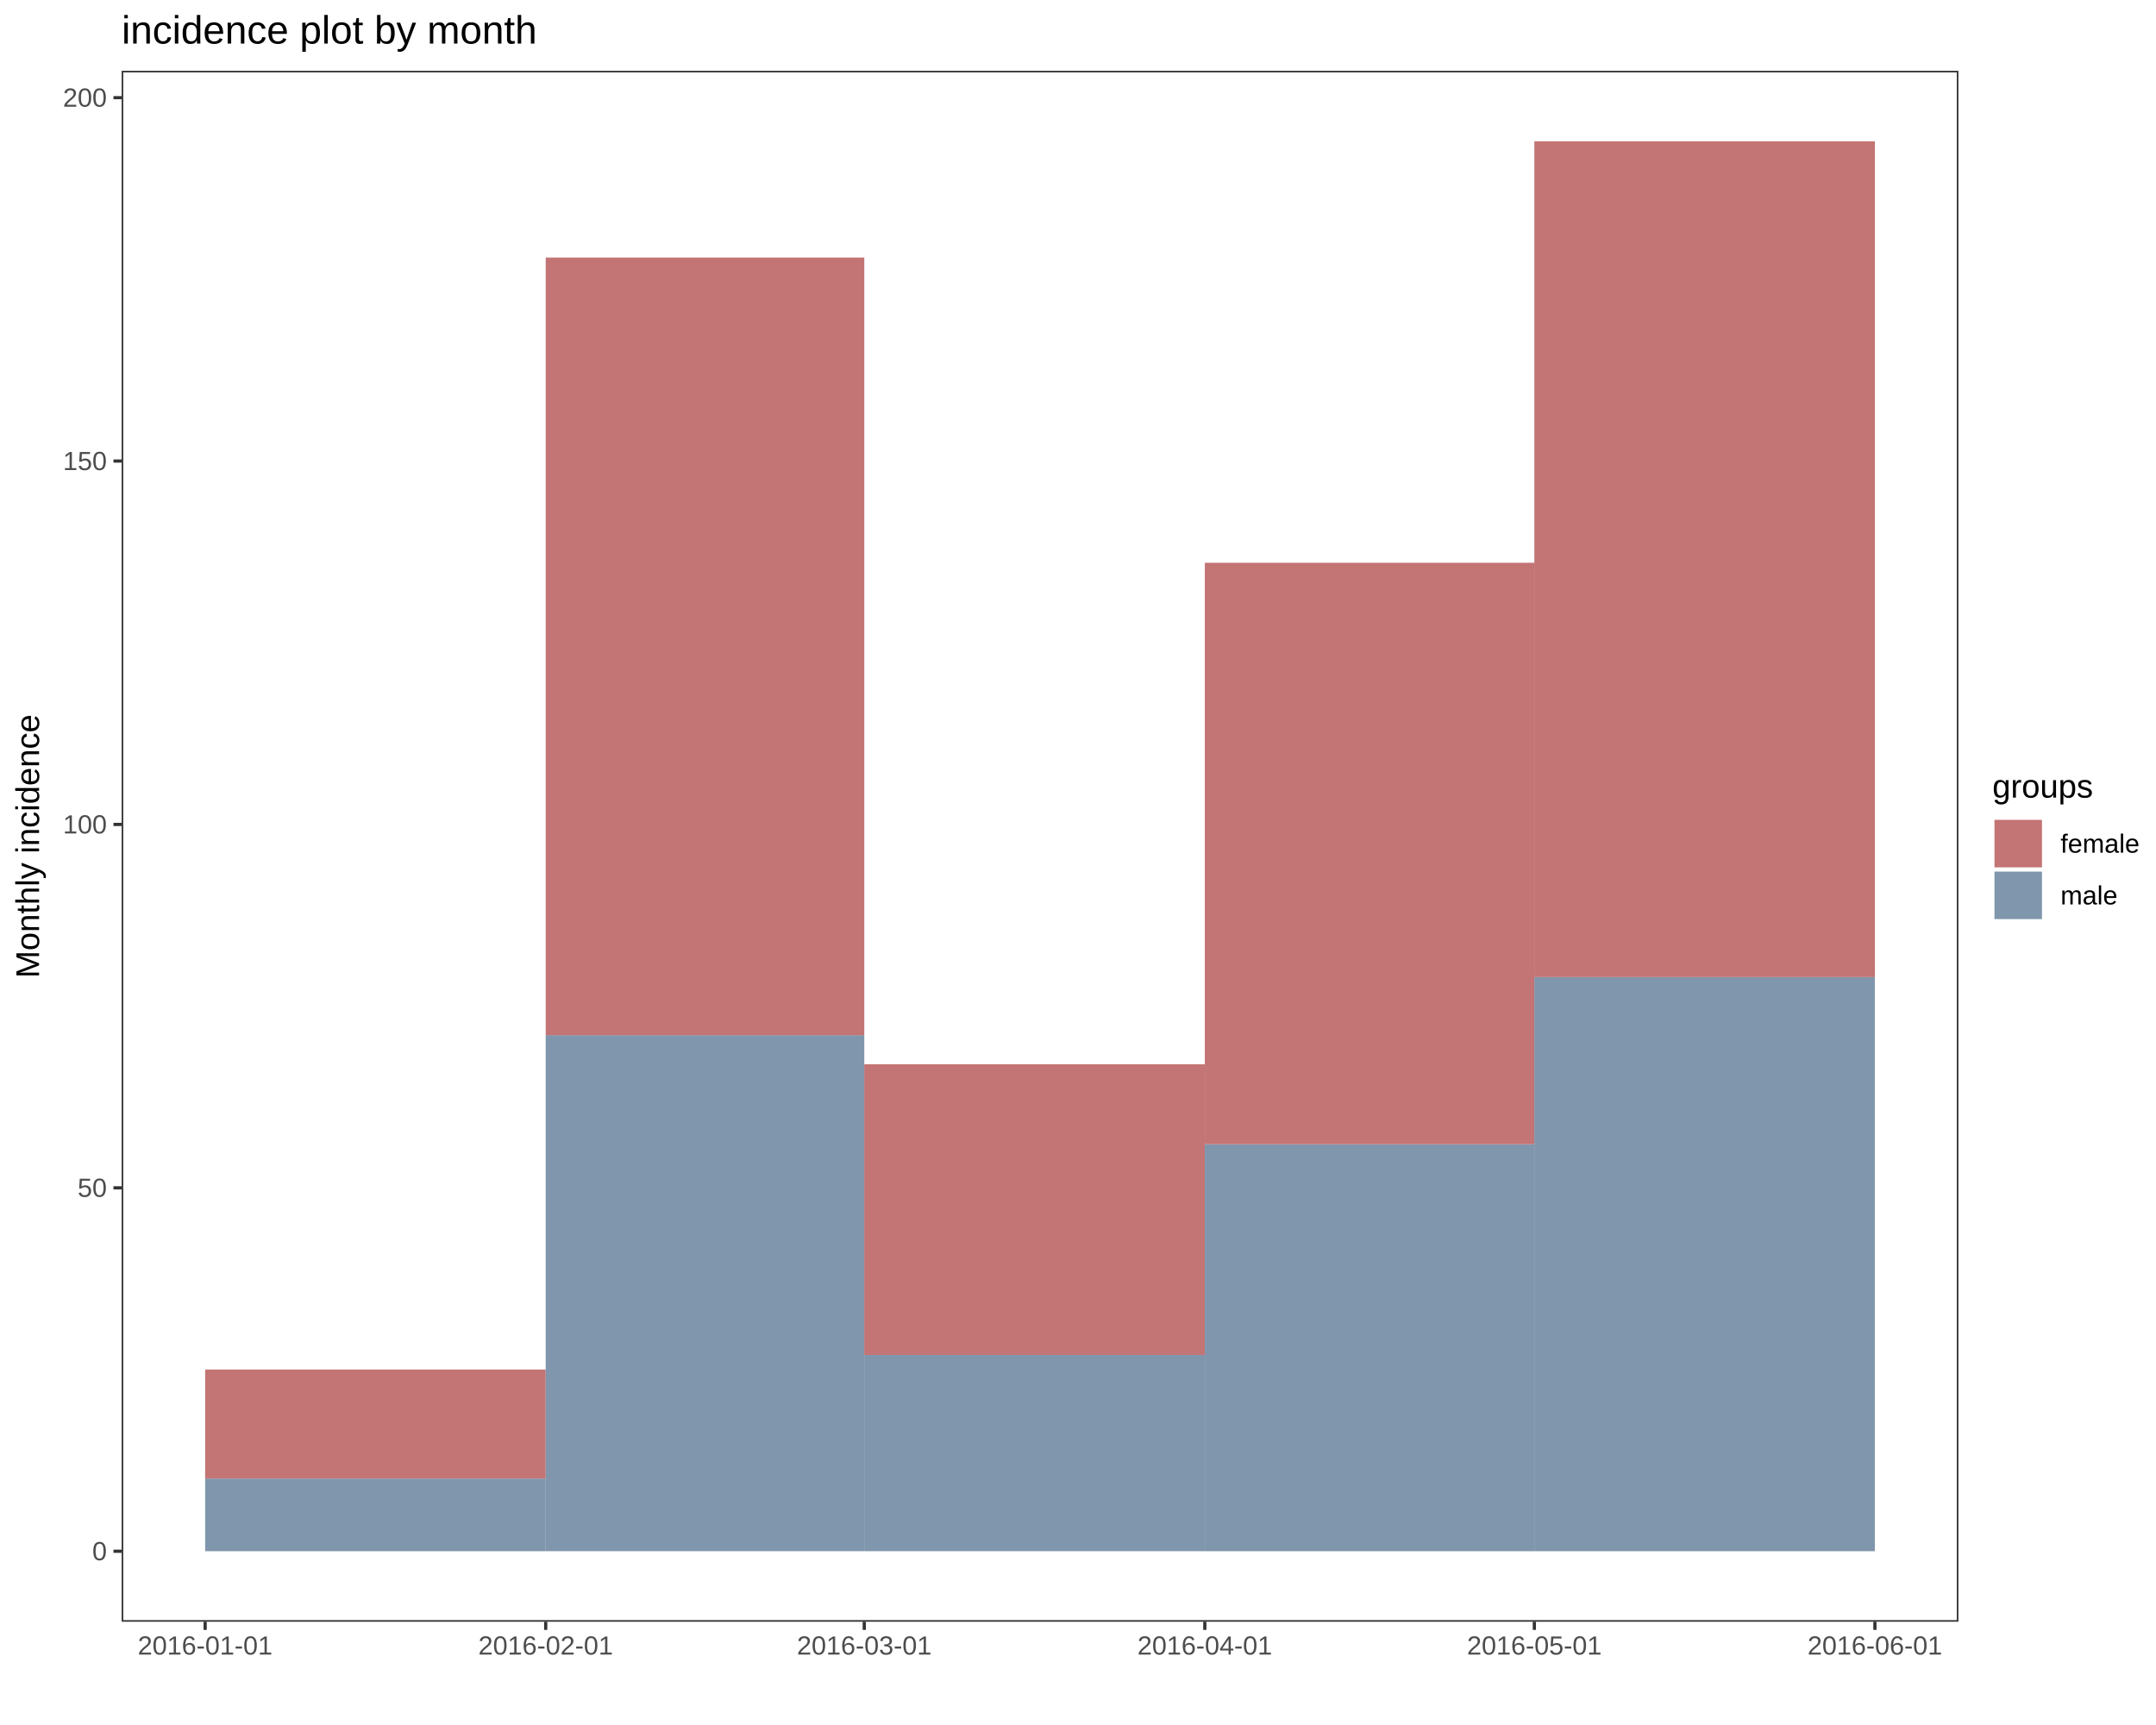
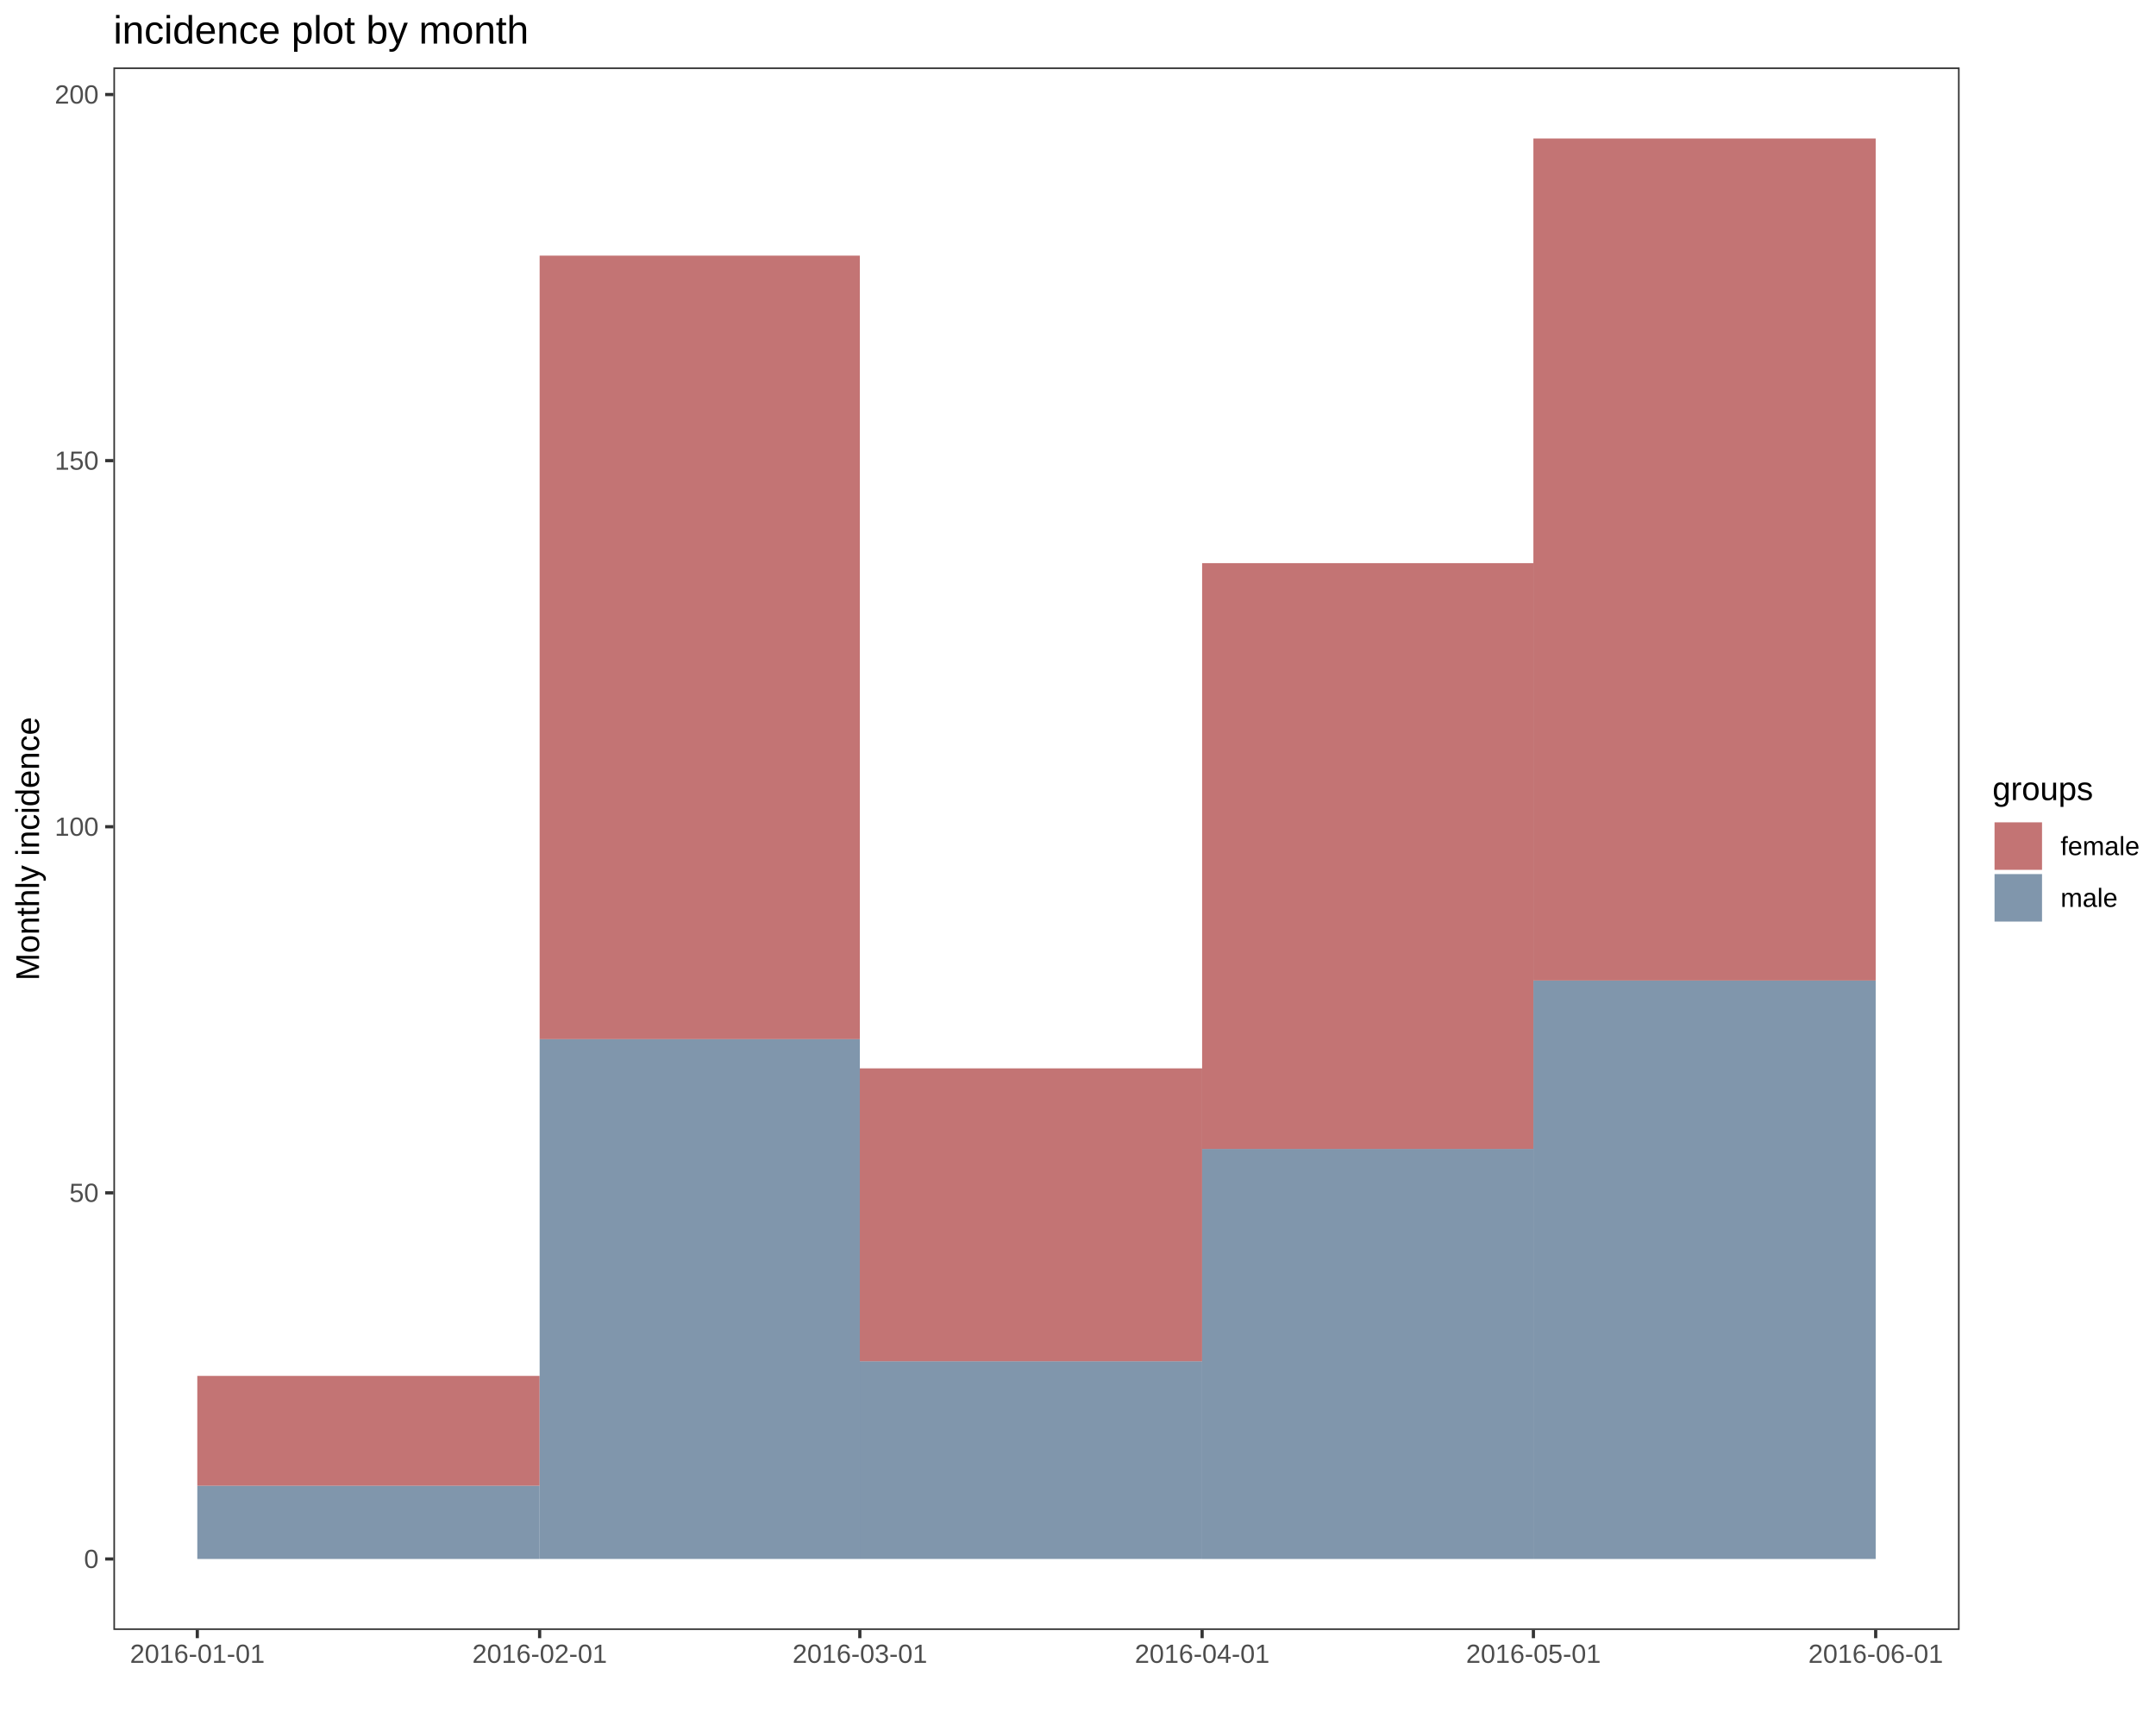
<svg xmlns="http://www.w3.org/2000/svg" viewBox="0 0 720.00 576.00">
  <defs>
    <style type="text/css">
-     line, polyline, path, rect, circle {
+     line, polyline, polygon, path, rect, circle {
      fill: none;
      stroke: #000000;
      stroke-linecap: round;
      stroke-linejoin: round;
      stroke-miterlimit: 10.00;
    }
  </style>
  </defs>
  <rect width="100%" height="100%" style="stroke: none; fill: #FFFFFF;" />
  <rect x="0.00" y="0.00" width="720.00" height="576.00" style="stroke-width: 1.07; stroke: #FFFFFF; fill: #FFFFFF;" />
  <defs>
-     <clipPath id="cpNDAuNjMwOXw2NTQuMDF8NTQxLjUwN3wyMy42MjY1">
-       <rect x="40.63" y="23.63" width="613.38" height="517.88" />
+     <clipPath id="cpMzcuODd8NjU0LjQxfDU0NC4yN3wyMi41Mg==">
+       <rect x="37.87" y="22.52" width="616.54" height="521.75" />
    </clipPath>
  </defs>
-   <rect x="40.63" y="23.63" width="613.38" height="517.88" style="stroke-width: 1.07; stroke: none; fill: #FFFFFF;" clip-path="url(#cpNDAuNjMwOXw2NTQuMDF8NTQxLjUwN3wyMy42MjY1)" />
-   <rect x="68.51" y="493.70" width="113.72" height="24.27" style="stroke-width: 1.07; stroke: none; stroke-linecap: butt; fill: #4A6A8A; fill-opacity: 0.70;" clip-path="url(#cpNDAuNjMwOXw2NTQuMDF8NTQxLjUwN3wyMy42MjY1)" />
-   <rect x="68.51" y="457.30" width="113.72" height="36.40" style="stroke-width: 1.07; stroke: none; stroke-linecap: butt; fill: #AA3939; fill-opacity: 0.70;" clip-path="url(#cpNDAuNjMwOXw2NTQuMDF8NTQxLjUwN3wyMy42MjY1)" />
-   <rect x="182.24" y="345.66" width="106.39" height="172.30" style="stroke-width: 1.07; stroke: none; stroke-linecap: butt; fill: #4A6A8A; fill-opacity: 0.70;" clip-path="url(#cpNDAuNjMwOXw2NTQuMDF8NTQxLjUwN3wyMy42MjY1)" />
-   <rect x="182.24" y="86.00" width="106.39" height="259.67" style="stroke-width: 1.07; stroke: none; stroke-linecap: butt; fill: #AA3939; fill-opacity: 0.70;" clip-path="url(#cpNDAuNjMwOXw2NTQuMDF8NTQxLjUwN3wyMy42MjY1)" />
-   <rect x="288.62" y="452.44" width="113.72" height="65.52" style="stroke-width: 1.07; stroke: none; stroke-linecap: butt; fill: #4A6A8A; fill-opacity: 0.70;" clip-path="url(#cpNDAuNjMwOXw2NTQuMDF8NTQxLjUwN3wyMy42MjY1)" />
-   <rect x="288.62" y="355.37" width="113.72" height="97.07" style="stroke-width: 1.07; stroke: none; stroke-linecap: butt; fill: #AA3939; fill-opacity: 0.70;" clip-path="url(#cpNDAuNjMwOXw2NTQuMDF8NTQxLjUwN3wyMy42MjY1)" />
-   <rect x="402.35" y="382.07" width="110.06" height="135.90" style="stroke-width: 1.07; stroke: none; stroke-linecap: butt; fill: #4A6A8A; fill-opacity: 0.70;" clip-path="url(#cpNDAuNjMwOXw2NTQuMDF8NTQxLjUwN3wyMy42MjY1)" />
-   <rect x="402.35" y="187.92" width="110.06" height="194.14" style="stroke-width: 1.07; stroke: none; stroke-linecap: butt; fill: #AA3939; fill-opacity: 0.70;" clip-path="url(#cpNDAuNjMwOXw2NTQuMDF8NTQxLjUwN3wyMy42MjY1)" />
-   <rect x="512.40" y="326.25" width="113.72" height="191.72" style="stroke-width: 1.07; stroke: none; stroke-linecap: butt; fill: #4A6A8A; fill-opacity: 0.70;" clip-path="url(#cpNDAuNjMwOXw2NTQuMDF8NTQxLjUwN3wyMy42MjY1)" />
-   <rect x="512.40" y="47.17" width="113.72" height="279.08" style="stroke-width: 1.07; stroke: none; stroke-linecap: butt; fill: #AA3939; fill-opacity: 0.70;" clip-path="url(#cpNDAuNjMwOXw2NTQuMDF8NTQxLjUwN3wyMy42MjY1)" />
-   <rect x="40.63" y="23.63" width="613.38" height="517.88" style="stroke-width: 1.07; stroke: #333333;" clip-path="url(#cpNDAuNjMwOXw2NTQuMDF8NTQxLjUwN3wyMy42MjY1)" />
+   <rect x="37.87" y="22.52" width="616.54" height="521.75" style="stroke-width: 1.07; stroke: none; fill: #FFFFFF;" clip-path="url(#cpMzcuODd8NjU0LjQxfDU0NC4yN3wyMi41Mg==)" />
+   <rect x="65.89" y="496.11" width="114.31" height="24.45" style="stroke-width: 1.07; stroke: none; stroke-linecap: butt; fill: #4A6A8A; fill-opacity: 0.70;" clip-path="url(#cpMzcuODd8NjU0LjQxfDU0NC4yN3wyMi41Mg==)" />
+   <rect x="65.89" y="459.43" width="114.31" height="36.67" style="stroke-width: 1.07; stroke: none; stroke-linecap: butt; fill: #AA3939; fill-opacity: 0.70;" clip-path="url(#cpMzcuODd8NjU0LjQxfDU0NC4yN3wyMi41Mg==)" />
+   <rect x="180.21" y="346.96" width="106.94" height="173.59" style="stroke-width: 1.07; stroke: none; stroke-linecap: butt; fill: #4A6A8A; fill-opacity: 0.70;" clip-path="url(#cpMzcuODd8NjU0LjQxfDU0NC4yN3wyMi41Mg==)" />
+   <rect x="180.21" y="85.36" width="106.94" height="261.61" style="stroke-width: 1.07; stroke: none; stroke-linecap: butt; fill: #AA3939; fill-opacity: 0.70;" clip-path="url(#cpMzcuODd8NjU0LjQxfDU0NC4yN3wyMi41Mg==)" />
+   <rect x="287.14" y="454.54" width="114.31" height="66.01" style="stroke-width: 1.07; stroke: none; stroke-linecap: butt; fill: #4A6A8A; fill-opacity: 0.70;" clip-path="url(#cpMzcuODd8NjU0LjQxfDU0NC4yN3wyMi41Mg==)" />
+   <rect x="287.14" y="356.74" width="114.31" height="97.80" style="stroke-width: 1.07; stroke: none; stroke-linecap: butt; fill: #AA3939; fill-opacity: 0.70;" clip-path="url(#cpMzcuODd8NjU0LjQxfDU0NC4yN3wyMi41Mg==)" />
+   <rect x="401.45" y="383.64" width="110.62" height="136.92" style="stroke-width: 1.07; stroke: none; stroke-linecap: butt; fill: #4A6A8A; fill-opacity: 0.70;" clip-path="url(#cpMzcuODd8NjU0LjQxfDU0NC4yN3wyMi41Mg==)" />
+   <rect x="401.45" y="188.04" width="110.62" height="195.60" style="stroke-width: 1.07; stroke: none; stroke-linecap: butt; fill: #AA3939; fill-opacity: 0.70;" clip-path="url(#cpMzcuODd8NjU0LjQxfDU0NC4yN3wyMi41Mg==)" />
+   <rect x="512.08" y="327.41" width="114.31" height="193.15" style="stroke-width: 1.07; stroke: none; stroke-linecap: butt; fill: #4A6A8A; fill-opacity: 0.70;" clip-path="url(#cpMzcuODd8NjU0LjQxfDU0NC4yN3wyMi41Mg==)" />
+   <rect x="512.08" y="46.24" width="114.31" height="281.17" style="stroke-width: 1.07; stroke: none; stroke-linecap: butt; fill: #AA3939; fill-opacity: 0.70;" clip-path="url(#cpMzcuODd8NjU0LjQxfDU0NC4yN3wyMi41Mg==)" />
+   <rect x="37.87" y="22.52" width="616.54" height="521.75" style="stroke-width: 1.07; stroke: #333333;" clip-path="url(#cpMzcuODd8NjU0LjQxfDU0NC4yN3wyMi41Mg==)" />
  <defs>
-     <clipPath id="cpMHw3MjB8NTc2fDA=">
+     <clipPath id="cpMC4wMHw3MjAuMDB8NTc2LjAwfDAuMDA=">
      <rect x="0.00" y="0.00" width="720.00" height="576.00" />
    </clipPath>
  </defs>
-   <g clip-path="url(#cpMHw3MjB8NTc2fDA=)">
-     <text x="30.81" y="520.99" style="font-size: 8.80px; fill: #4D4D4D; font-family: Liberation Sans;" textLength="4.89px" lengthAdjust="spacingAndGlyphs">0</text>
+   <g clip-path="url(#cpMC4wMHw3MjAuMDB8NTc2LjAwfDAuMDA=)">
+     <text x="28.05" y="523.58" style="font-size: 8.80px; fill: #4D4D4D; font-family: Liberation Sans;" textLength="4.89px" lengthAdjust="spacingAndGlyphs">0</text>
  </g>
-   <g clip-path="url(#cpMHw3MjB8NTc2fDA=)">
-     <text x="25.91" y="399.65" style="font-size: 8.80px; fill: #4D4D4D; font-family: Liberation Sans;" textLength="9.79px" lengthAdjust="spacingAndGlyphs">50</text>
+   <g clip-path="url(#cpMC4wMHw3MjAuMDB8NTc2LjAwfDAuMDA=)">
+     <text x="23.16" y="401.33" style="font-size: 8.80px; fill: #4D4D4D; font-family: Liberation Sans;" textLength="9.78px" lengthAdjust="spacingAndGlyphs">50</text>
  </g>
-   <g clip-path="url(#cpMHw3MjB8NTc2fDA=)">
-     <text x="21.02" y="278.31" style="font-size: 8.80px; fill: #4D4D4D; font-family: Liberation Sans;" textLength="14.68px" lengthAdjust="spacingAndGlyphs">100</text>
+   <g clip-path="url(#cpMC4wMHw3MjAuMDB8NTc2LjAwfDAuMDA=)">
+     <text x="18.27" y="279.08" style="font-size: 8.80px; fill: #4D4D4D; font-family: Liberation Sans;" textLength="14.67px" lengthAdjust="spacingAndGlyphs">100</text>
  </g>
-   <g clip-path="url(#cpMHw3MjB8NTc2fDA=)">
-     <text x="21.02" y="156.97" style="font-size: 8.80px; fill: #4D4D4D; font-family: Liberation Sans;" textLength="14.68px" lengthAdjust="spacingAndGlyphs">150</text>
+   <g clip-path="url(#cpMC4wMHw3MjAuMDB8NTc2LjAwfDAuMDA=)">
+     <text x="18.27" y="156.84" style="font-size: 8.80px; fill: #4D4D4D; font-family: Liberation Sans;" textLength="14.67px" lengthAdjust="spacingAndGlyphs">150</text>
  </g>
-   <g clip-path="url(#cpMHw3MjB8NTc2fDA=)">
-     <text x="21.02" y="35.63" style="font-size: 8.80px; fill: #4D4D4D; font-family: Liberation Sans;" textLength="14.68px" lengthAdjust="spacingAndGlyphs">200</text>
+   <g clip-path="url(#cpMC4wMHw3MjAuMDB8NTc2LjAwfDAuMDA=)">
+     <text x="18.27" y="34.59" style="font-size: 8.80px; fill: #4D4D4D; font-family: Liberation Sans;" textLength="14.67px" lengthAdjust="spacingAndGlyphs">200</text>
  </g>
-   <polyline points="37.89,517.97 40.63,517.97 " style="stroke-width: 1.07; stroke: #333333; stroke-linecap: butt;" clip-path="url(#cpMHw3MjB8NTc2fDA=)" />
-   <polyline points="37.89,396.63 40.63,396.63 " style="stroke-width: 1.07; stroke: #333333; stroke-linecap: butt;" clip-path="url(#cpMHw3MjB8NTc2fDA=)" />
-   <polyline points="37.89,275.29 40.63,275.29 " style="stroke-width: 1.07; stroke: #333333; stroke-linecap: butt;" clip-path="url(#cpMHw3MjB8NTc2fDA=)" />
-   <polyline points="37.89,153.95 40.63,153.95 " style="stroke-width: 1.07; stroke: #333333; stroke-linecap: butt;" clip-path="url(#cpMHw3MjB8NTc2fDA=)" />
-   <polyline points="37.89,32.61 40.63,32.61 " style="stroke-width: 1.07; stroke: #333333; stroke-linecap: butt;" clip-path="url(#cpMHw3MjB8NTc2fDA=)" />
-   <polyline points="68.51,544.25 68.51,541.51 " style="stroke-width: 1.07; stroke: #333333; stroke-linecap: butt;" clip-path="url(#cpMHw3MjB8NTc2fDA=)" />
-   <polyline points="182.24,544.25 182.24,541.51 " style="stroke-width: 1.07; stroke: #333333; stroke-linecap: butt;" clip-path="url(#cpMHw3MjB8NTc2fDA=)" />
-   <polyline points="288.62,544.25 288.62,541.51 " style="stroke-width: 1.07; stroke: #333333; stroke-linecap: butt;" clip-path="url(#cpMHw3MjB8NTc2fDA=)" />
-   <polyline points="402.35,544.25 402.35,541.51 " style="stroke-width: 1.07; stroke: #333333; stroke-linecap: butt;" clip-path="url(#cpMHw3MjB8NTc2fDA=)" />
-   <polyline points="512.40,544.25 512.40,541.51 " style="stroke-width: 1.07; stroke: #333333; stroke-linecap: butt;" clip-path="url(#cpMHw3MjB8NTc2fDA=)" />
-   <polyline points="626.13,544.25 626.13,541.51 " style="stroke-width: 1.07; stroke: #333333; stroke-linecap: butt;" clip-path="url(#cpMHw3MjB8NTc2fDA=)" />
-   <g clip-path="url(#cpMHw3MjB8NTc2fDA=)">
-     <text x="46.00" y="552.49" style="font-size: 8.80px; fill: #4D4D4D; font-family: Liberation Sans;" textLength="45.01px" lengthAdjust="spacingAndGlyphs">2016-01-01</text>
+   <polyline points="35.13,520.56 37.87,520.56 " style="stroke-width: 1.07; stroke: #333333; stroke-linecap: butt;" clip-path="url(#cpMC4wMHw3MjAuMDB8NTc2LjAwfDAuMDA=)" />
+   <polyline points="35.13,398.31 37.87,398.31 " style="stroke-width: 1.07; stroke: #333333; stroke-linecap: butt;" clip-path="url(#cpMC4wMHw3MjAuMDB8NTc2LjAwfDAuMDA=)" />
+   <polyline points="35.13,276.06 37.87,276.06 " style="stroke-width: 1.07; stroke: #333333; stroke-linecap: butt;" clip-path="url(#cpMC4wMHw3MjAuMDB8NTc2LjAwfDAuMDA=)" />
+   <polyline points="35.13,153.81 37.87,153.81 " style="stroke-width: 1.07; stroke: #333333; stroke-linecap: butt;" clip-path="url(#cpMC4wMHw3MjAuMDB8NTc2LjAwfDAuMDA=)" />
+   <polyline points="35.13,31.57 37.87,31.57 " style="stroke-width: 1.07; stroke: #333333; stroke-linecap: butt;" clip-path="url(#cpMC4wMHw3MjAuMDB8NTc2LjAwfDAuMDA=)" />
+   <polyline points="65.89,547.01 65.89,544.27 " style="stroke-width: 1.07; stroke: #333333; stroke-linecap: butt;" clip-path="url(#cpMC4wMHw3MjAuMDB8NTc2LjAwfDAuMDA=)" />
+   <polyline points="180.21,547.01 180.21,544.27 " style="stroke-width: 1.07; stroke: #333333; stroke-linecap: butt;" clip-path="url(#cpMC4wMHw3MjAuMDB8NTc2LjAwfDAuMDA=)" />
+   <polyline points="287.14,547.01 287.14,544.27 " style="stroke-width: 1.07; stroke: #333333; stroke-linecap: butt;" clip-path="url(#cpMC4wMHw3MjAuMDB8NTc2LjAwfDAuMDA=)" />
+   <polyline points="401.45,547.01 401.45,544.27 " style="stroke-width: 1.07; stroke: #333333; stroke-linecap: butt;" clip-path="url(#cpMC4wMHw3MjAuMDB8NTc2LjAwfDAuMDA=)" />
+   <polyline points="512.08,547.01 512.08,544.27 " style="stroke-width: 1.07; stroke: #333333; stroke-linecap: butt;" clip-path="url(#cpMC4wMHw3MjAuMDB8NTc2LjAwfDAuMDA=)" />
+   <polyline points="626.39,547.01 626.39,544.27 " style="stroke-width: 1.07; stroke: #333333; stroke-linecap: butt;" clip-path="url(#cpMC4wMHw3MjAuMDB8NTc2LjAwfDAuMDA=)" />
+   <g clip-path="url(#cpMC4wMHw3MjAuMDB8NTc2LjAwfDAuMDA=)">
+     <text x="43.41" y="555.25" style="font-size: 8.80px; fill: #4D4D4D; font-family: Liberation Sans;" textLength="44.97px" lengthAdjust="spacingAndGlyphs">2016-01-01</text>
  </g>
-   <g clip-path="url(#cpMHw3MjB8NTc2fDA=)">
-     <text x="159.73" y="552.49" style="font-size: 8.80px; fill: #4D4D4D; font-family: Liberation Sans;" textLength="45.01px" lengthAdjust="spacingAndGlyphs">2016-02-01</text>
+   <g clip-path="url(#cpMC4wMHw3MjAuMDB8NTc2LjAwfDAuMDA=)">
+     <text x="157.72" y="555.25" style="font-size: 8.80px; fill: #4D4D4D; font-family: Liberation Sans;" textLength="44.97px" lengthAdjust="spacingAndGlyphs">2016-02-01</text>
  </g>
-   <g clip-path="url(#cpMHw3MjB8NTc2fDA=)">
-     <text x="266.12" y="552.49" style="font-size: 8.80px; fill: #4D4D4D; font-family: Liberation Sans;" textLength="45.01px" lengthAdjust="spacingAndGlyphs">2016-03-01</text>
+   <g clip-path="url(#cpMC4wMHw3MjAuMDB8NTc2LjAwfDAuMDA=)">
+     <text x="264.66" y="555.25" style="font-size: 8.80px; fill: #4D4D4D; font-family: Liberation Sans;" textLength="44.97px" lengthAdjust="spacingAndGlyphs">2016-03-01</text>
  </g>
-   <g clip-path="url(#cpMHw3MjB8NTc2fDA=)">
-     <text x="379.84" y="552.49" style="font-size: 8.80px; fill: #4D4D4D; font-family: Liberation Sans;" textLength="45.01px" lengthAdjust="spacingAndGlyphs">2016-04-01</text>
+   <g clip-path="url(#cpMC4wMHw3MjAuMDB8NTc2LjAwfDAuMDA=)">
+     <text x="378.97" y="555.25" style="font-size: 8.80px; fill: #4D4D4D; font-family: Liberation Sans;" textLength="44.97px" lengthAdjust="spacingAndGlyphs">2016-04-01</text>
  </g>
-   <g clip-path="url(#cpMHw3MjB8NTc2fDA=)">
-     <text x="489.90" y="552.49" style="font-size: 8.80px; fill: #4D4D4D; font-family: Liberation Sans;" textLength="45.01px" lengthAdjust="spacingAndGlyphs">2016-05-01</text>
+   <g clip-path="url(#cpMC4wMHw3MjAuMDB8NTc2LjAwfDAuMDA=)">
+     <text x="489.59" y="555.25" style="font-size: 8.80px; fill: #4D4D4D; font-family: Liberation Sans;" textLength="44.97px" lengthAdjust="spacingAndGlyphs">2016-05-01</text>
  </g>
-   <g clip-path="url(#cpMHw3MjB8NTc2fDA=)">
-     <text x="603.62" y="552.49" style="font-size: 8.80px; fill: #4D4D4D; font-family: Liberation Sans;" textLength="45.01px" lengthAdjust="spacingAndGlyphs">2016-06-01</text>
+   <g clip-path="url(#cpMC4wMHw3MjAuMDB8NTc2LjAwfDAuMDA=)">
+     <text x="603.90" y="555.25" style="font-size: 8.80px; fill: #4D4D4D; font-family: Liberation Sans;" textLength="44.97px" lengthAdjust="spacingAndGlyphs">2016-06-01</text>
  </g>
-   <g clip-path="url(#cpMHw3MjB8NTc2fDA=)">
-     <text transform="translate(13.05,326.59) rotate(-90)" style="font-size: 11.00px; font-family: Liberation Sans;" textLength="88.05px" lengthAdjust="spacingAndGlyphs">Monthly incidence</text>
+   <g clip-path="url(#cpMC4wMHw3MjAuMDB8NTc2LjAwfDAuMDA=)">
+     <text transform="translate(13.04,327.44) rotate(-90)" style="font-size: 11.00px; font-family: Liberation Sans;" textLength="88.09px" lengthAdjust="spacingAndGlyphs">Monthly incidence</text>
  </g>
-   <rect x="665.35" y="257.52" width="49.17" height="50.10" style="stroke-width: 1.07; stroke: none; fill: #FFFFFF;" clip-path="url(#cpMHw3MjB8NTc2fDA=)" />
-   <g clip-path="url(#cpMHw3MjB8NTc2fDA=)">
-     <text x="665.35" y="266.33" style="font-size: 11.00px; font-family: Liberation Sans;" textLength="33.63px" lengthAdjust="spacingAndGlyphs">groups</text>
+   <rect x="665.37" y="258.35" width="49.15" height="50.09" style="stroke-width: 1.07; stroke: none; fill: #FFFFFF;" clip-path="url(#cpMC4wMHw3MjAuMDB8NTc2LjAwfDAuMDA=)" />
+   <g clip-path="url(#cpMC4wMHw3MjAuMDB8NTc2LjAwfDAuMDA=)">
+     <text x="665.37" y="267.16" style="font-size: 11.00px; font-family: Liberation Sans;" textLength="33.66px" lengthAdjust="spacingAndGlyphs">groups</text>
  </g>
-   <rect x="665.35" y="273.06" width="17.28" height="17.28" style="stroke-width: 1.07; stroke: none; fill: #FFFFFF;" clip-path="url(#cpMHw3MjB8NTc2fDA=)" />
-   <rect x="666.06" y="273.76" width="15.86" height="15.86" style="stroke-width: 1.07; stroke: none; stroke-linejoin: miter; fill: #AA3939; fill-opacity: 0.70;" clip-path="url(#cpMHw3MjB8NTc2fDA=)" />
-   <rect x="665.35" y="290.34" width="17.28" height="17.28" style="stroke-width: 1.07; stroke: none; fill: #FFFFFF;" clip-path="url(#cpMHw3MjB8NTc2fDA=)" />
-   <rect x="666.06" y="291.04" width="15.86" height="15.86" style="stroke-width: 1.07; stroke: none; stroke-linejoin: miter; fill: #4A6A8A; fill-opacity: 0.70;" clip-path="url(#cpMHw3MjB8NTc2fDA=)" />
-   <g clip-path="url(#cpMHw3MjB8NTc2fDA=)">
-     <text x="688.11" y="284.72" style="font-size: 8.80px; font-family: Liberation Sans;" textLength="26.41px" lengthAdjust="spacingAndGlyphs">female</text>
+   <rect x="665.37" y="273.88" width="17.28" height="17.28" style="stroke-width: 1.07; stroke: none; fill: #FFFFFF;" clip-path="url(#cpMC4wMHw3MjAuMDB8NTc2LjAwfDAuMDA=)" />
+   <rect x="666.08" y="274.59" width="15.86" height="15.86" style="stroke-width: 1.07; stroke: none; stroke-linejoin: miter; fill: #AA3939; fill-opacity: 0.70;" clip-path="url(#cpMC4wMHw3MjAuMDB8NTc2LjAwfDAuMDA=)" />
+   <rect x="665.37" y="291.16" width="17.28" height="17.28" style="stroke-width: 1.07; stroke: none; fill: #FFFFFF;" clip-path="url(#cpMC4wMHw3MjAuMDB8NTc2LjAwfDAuMDA=)" />
+   <rect x="666.08" y="291.87" width="15.86" height="15.86" style="stroke-width: 1.07; stroke: none; stroke-linejoin: miter; fill: #4A6A8A; fill-opacity: 0.70;" clip-path="url(#cpMC4wMHw3MjAuMDB8NTc2LjAwfDAuMDA=)" />
+   <g clip-path="url(#cpMC4wMHw3MjAuMDB8NTc2LjAwfDAuMDA=)">
+     <text x="688.13" y="285.54" style="font-size: 8.80px; font-family: Liberation Sans;" textLength="26.39px" lengthAdjust="spacingAndGlyphs">female</text>
  </g>
-   <g clip-path="url(#cpMHw3MjB8NTc2fDA=)">
-     <text x="688.11" y="302.00" style="font-size: 8.80px; font-family: Liberation Sans;" textLength="19.07px" lengthAdjust="spacingAndGlyphs">male</text>
+   <g clip-path="url(#cpMC4wMHw3MjAuMDB8NTc2LjAwfDAuMDA=)">
+     <text x="688.13" y="302.82" style="font-size: 8.80px; font-family: Liberation Sans;" textLength="19.06px" lengthAdjust="spacingAndGlyphs">male</text>
  </g>
-   <g clip-path="url(#cpMHw3MjB8NTc2fDA=)">
-     <text x="40.63" y="14.56" style="font-size: 13.20px; font-family: Liberation Sans;" textLength="138.68px" lengthAdjust="spacingAndGlyphs">incidence plot by month</text>
+   <g clip-path="url(#cpMC4wMHw3MjAuMDB8NTc2LjAwfDAuMDA=)">
+     <text x="37.87" y="14.56" style="font-size: 13.20px; font-family: Liberation Sans;" textLength="138.47px" lengthAdjust="spacingAndGlyphs">incidence plot by month</text>
  </g>
</svg>
